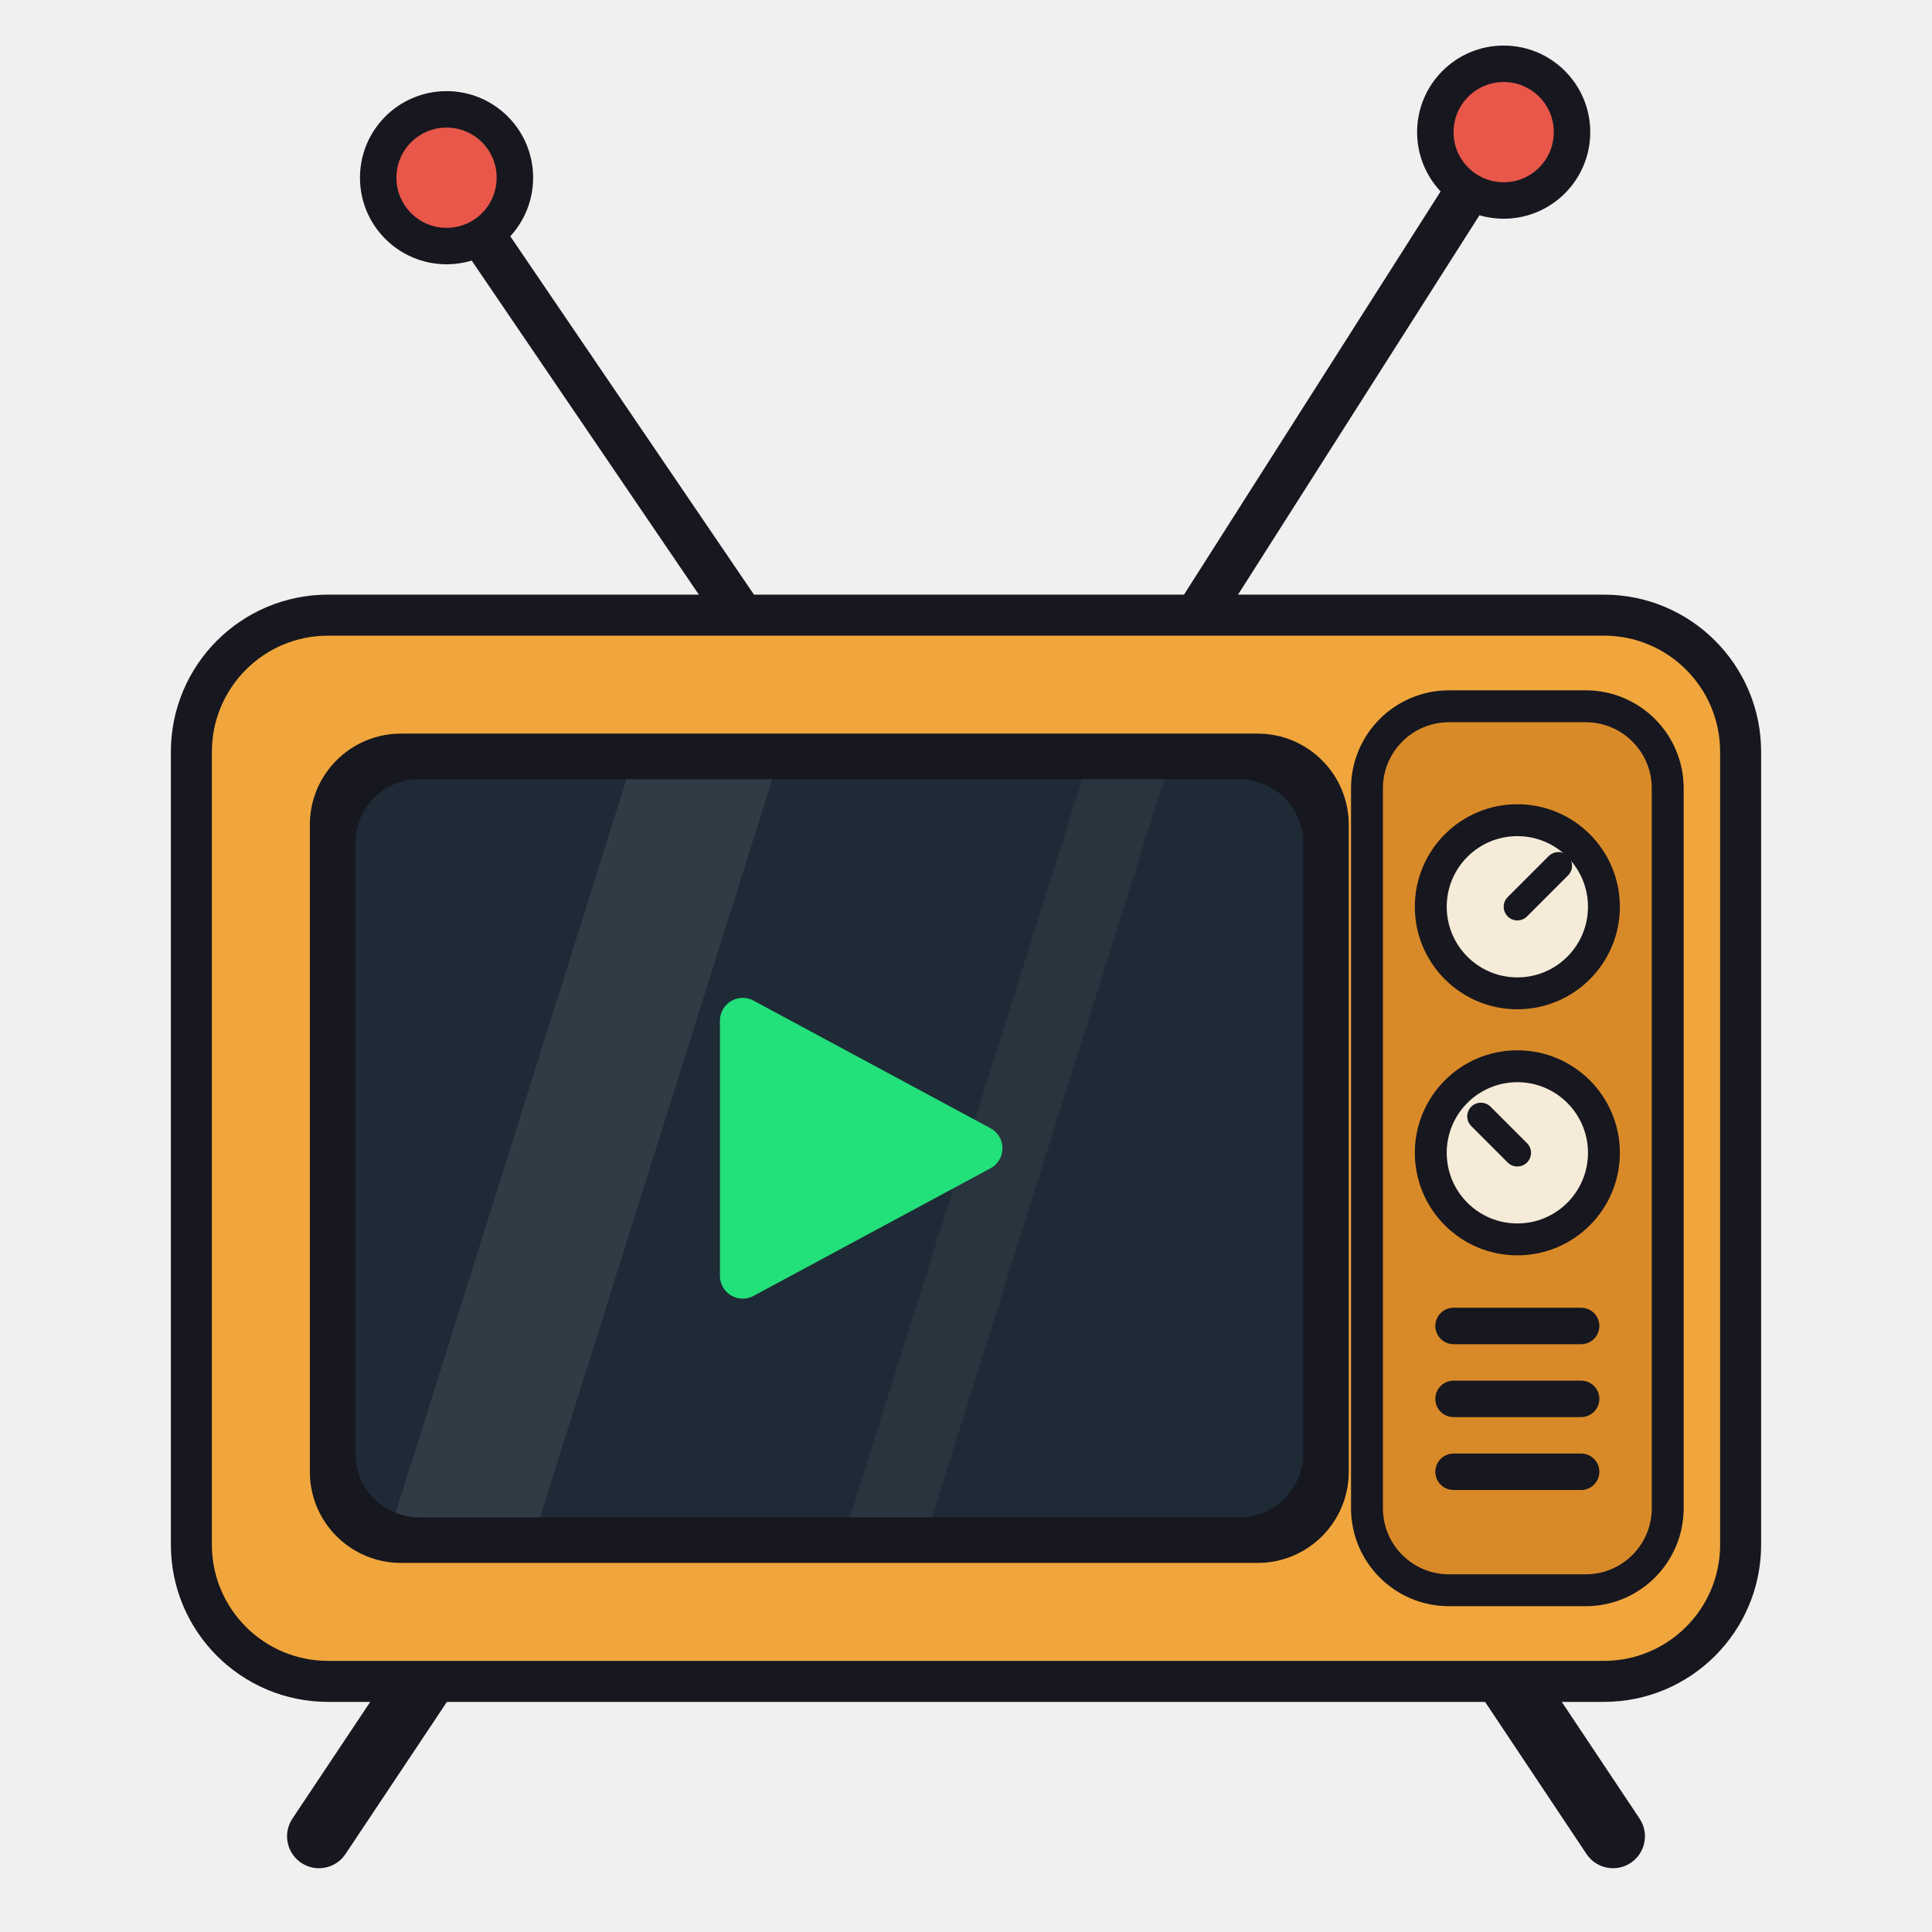
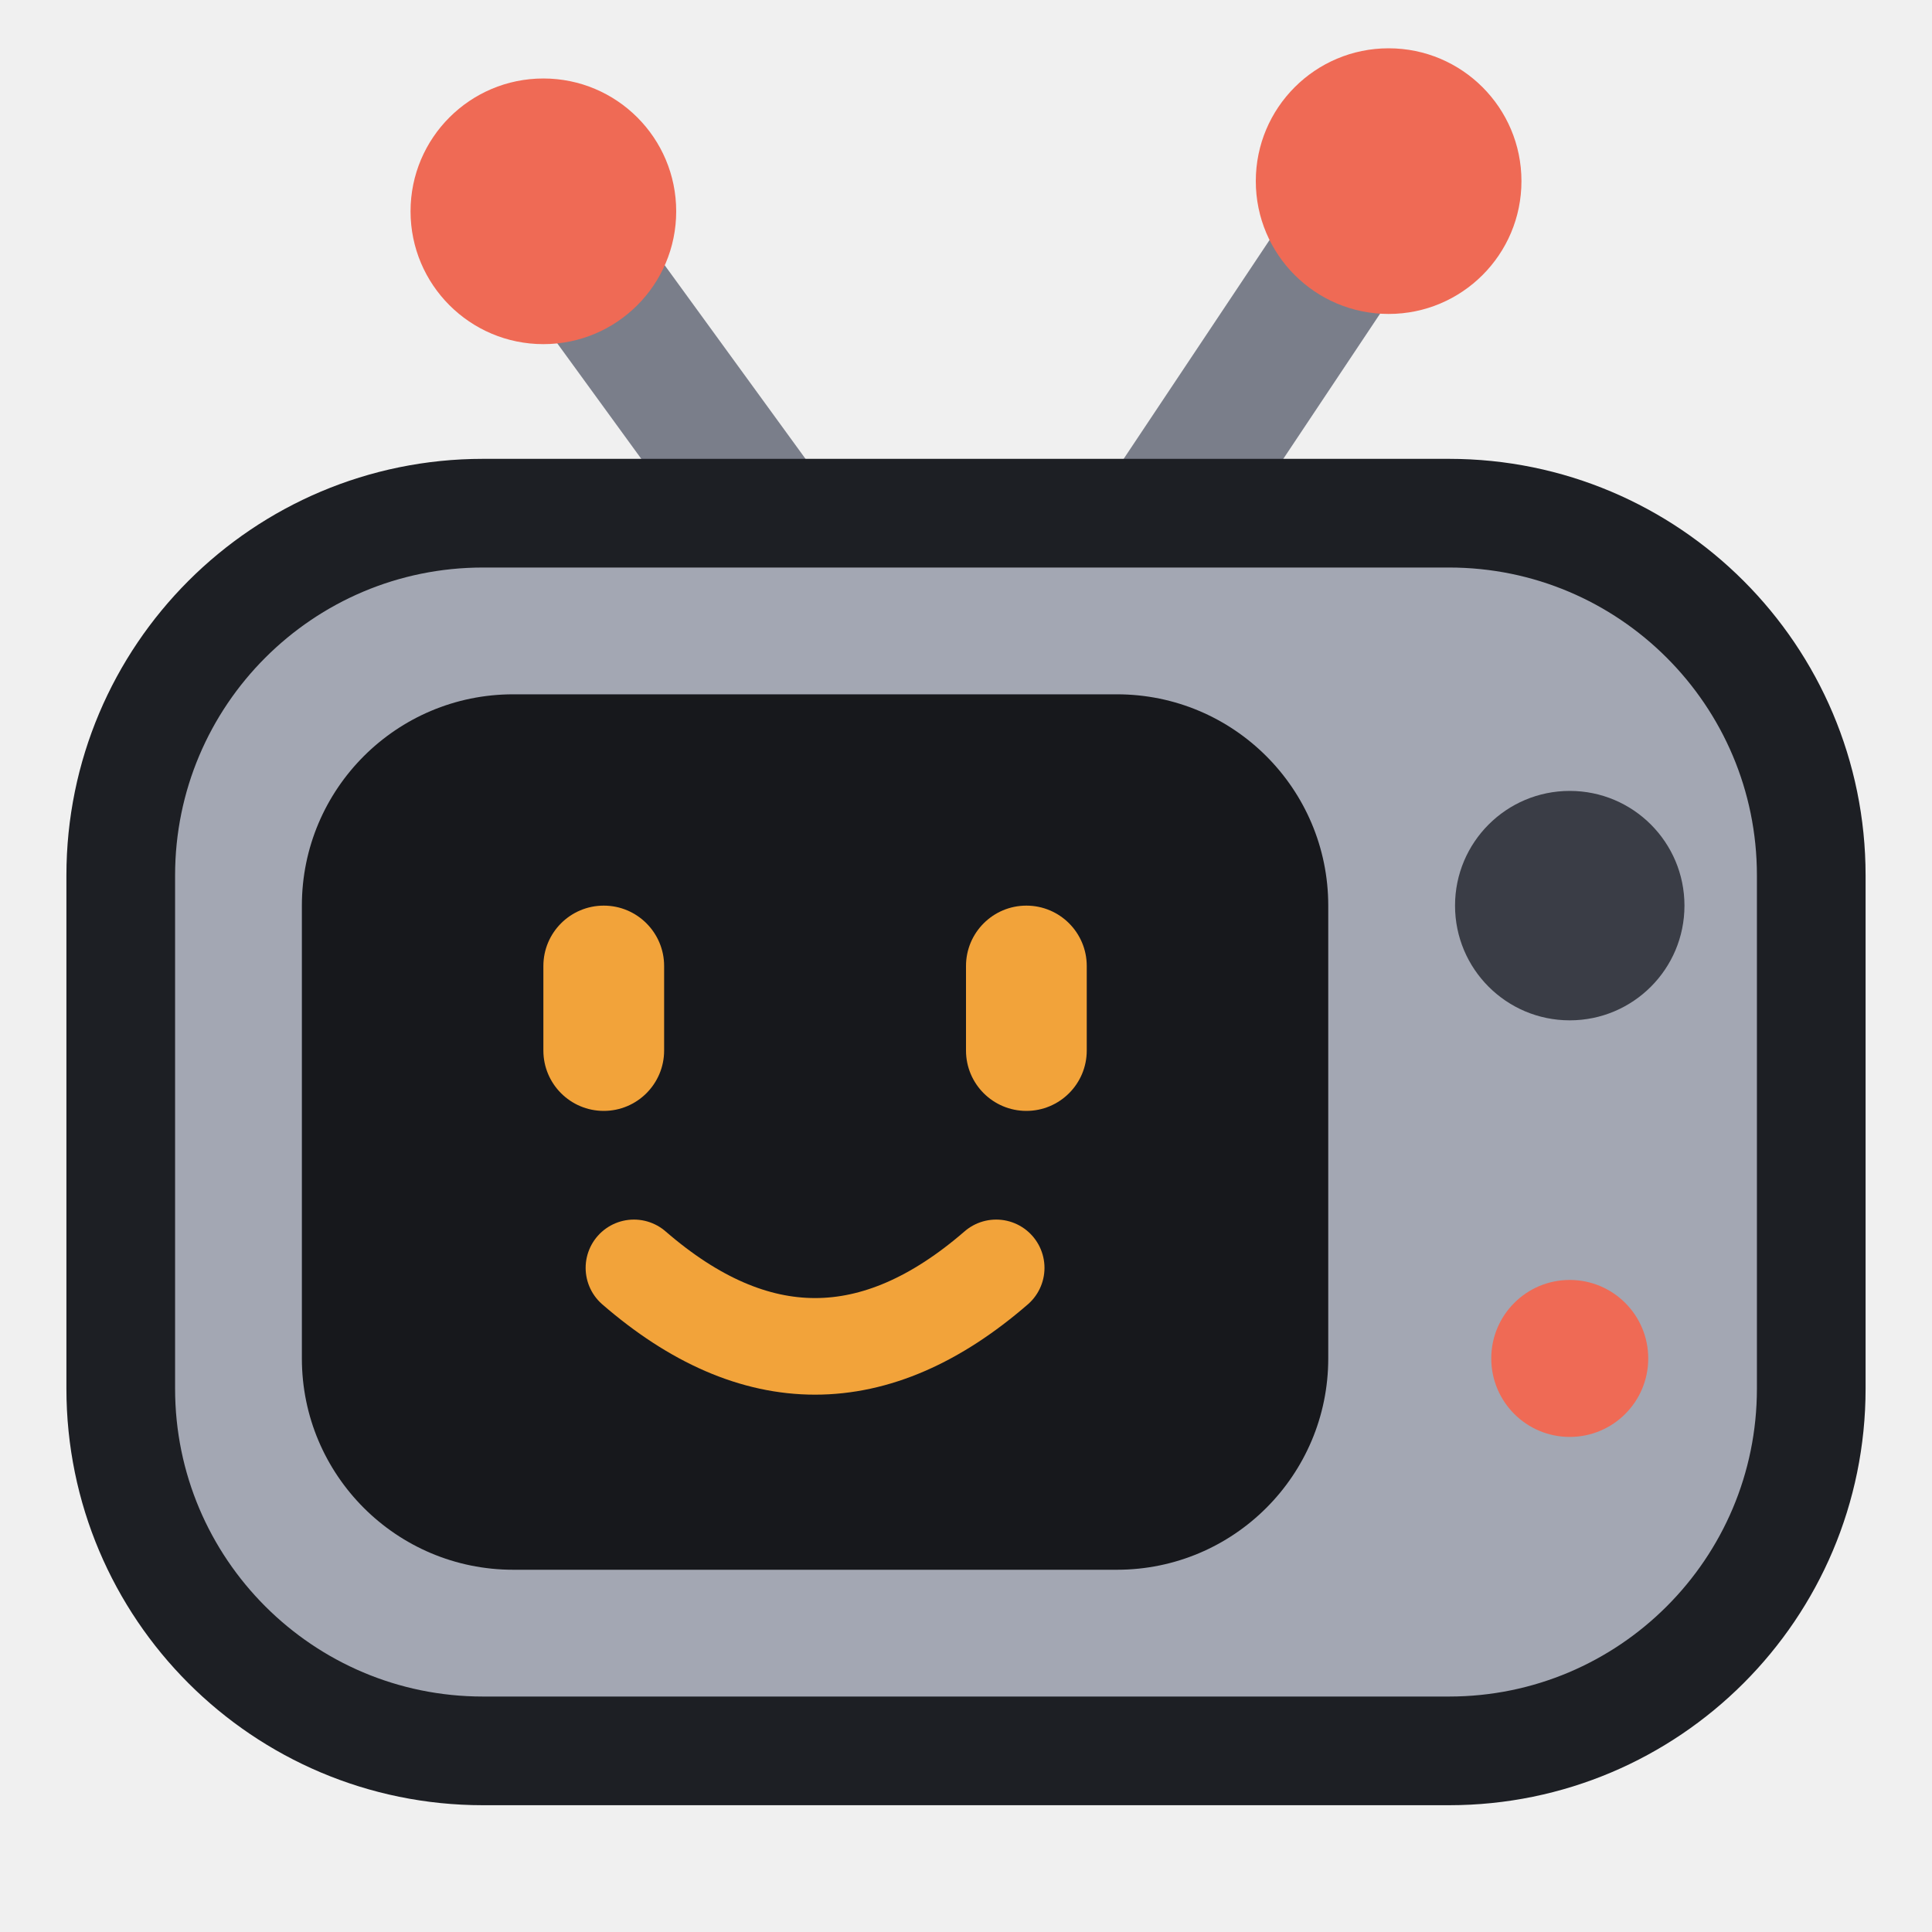
- <svg xmlns="http://www.w3.org/2000/svg" viewBox="128 51 424 424" role="img">
-   <defs>
-     <clipPath id="scr">
-       <rect x="206" y="222" width="208" height="162" rx="14" />
-     </clipPath>
-   </defs>
-   <path d="M300 200 L232 100" fill="none" stroke="#17171F" stroke-width="10" stroke-linecap="round" />
-   <path d="M382 200 L452 90" fill="none" stroke="#17171F" stroke-width="10" stroke-linecap="round" />
-   <circle cx="226" cy="90" r="15" fill="#E8574A" stroke="#17171F" stroke-width="8" />
-   <circle cx="458" cy="80" r="15" fill="#E8574A" stroke="#17171F" stroke-width="8" />
-   <path d="M222 418 L198 454" fill="none" stroke="#17171F" stroke-width="14" stroke-linecap="round" />
-   <path d="M458 418 L482 454" fill="none" stroke="#17171F" stroke-width="14" stroke-linecap="round" />
-   <rect x="170" y="186" width="340" height="234" rx="30" fill="#F0A63C" stroke="#17171F" stroke-width="9" />
-   <rect x="428" y="206" width="66" height="194" rx="18" fill="#D98A28" stroke="#17171F" stroke-width="7" />
-   <rect x="196" y="212" width="228" height="182" rx="20" fill="#17171F" />
-   <rect x="206" y="222" width="208" height="162" rx="14" fill="#1E2A35" />
-   <g clip-path="url(#scr)">
-     <path d="M212 392 L268 214 L300 214 L244 392 Z" fill="#FFFFFF" opacity="0.08" />
-     <path d="M312 392 L368 214 L386 214 L330 392 Z" fill="#FFFFFF" opacity="0.05" />
+ <svg xmlns="http://www.w3.org/2000/svg" viewBox="0 0 32 32">
+   <g stroke="#7a7e8a" stroke-width="2.2" stroke-linecap="round">
+     <line x1="13" y1="9" x2="9" y2="3.5" />
+     <line x1="19" y1="9" x2="23" y2="3" />
  </g>
-   <path d="M291 275 L343 303 L291 331 Z" fill="#22E07A" stroke="#22E07A" stroke-width="10" stroke-linejoin="round" />
-   <circle cx="461" cy="250" r="19" fill="#F5EBD8" stroke="#17171F" stroke-width="7" />
-   <path d="M461 250 L470 241" fill="none" stroke="#17171F" stroke-width="6" stroke-linecap="round" />
-   <circle cx="461" cy="304" r="19" fill="#F5EBD8" stroke="#17171F" stroke-width="7" />
-   <path d="M461 304 L453 296" fill="none" stroke="#17171F" stroke-width="6" stroke-linecap="round" />
-   <rect x="443" y="338" width="36" height="8" rx="4" fill="#17171F" />
-   <rect x="443" y="354" width="36" height="8" rx="4" fill="#17171F" />
-   <rect x="443" y="370" width="36" height="8" rx="4" fill="#17171F" />
+   <circle cx="9" cy="3.5" r="2.2" fill="#ef6a55" />
+   <circle cx="23" cy="3" r="2.2" fill="#ef6a55" />
+   <rect x="2" y="8.5" width="28" height="20.5" rx="6" fill="#a3a7b3" stroke="#1d1f24" stroke-width="1.8" />
+   <rect x="5" y="11.5" width="17" height="14.5" rx="3.5" fill="#17181c" />
+   <rect x="9" y="15" width="2" height="3.4" rx="1" fill="#f2a33a" />
+   <rect x="16" y="15" width="2" height="3.4" rx="1" fill="#f2a33a" />
+   <path d="M10.5 21 Q13.5 23.6 16.5 21" stroke="#f2a33a" stroke-width="1.6" fill="none" stroke-linecap="round" />
+   <circle cx="26" cy="15" r="1.9" fill="#3a3d46" />
+   <circle cx="26" cy="22.5" r="1.3" fill="#ef6a55" />
</svg>
